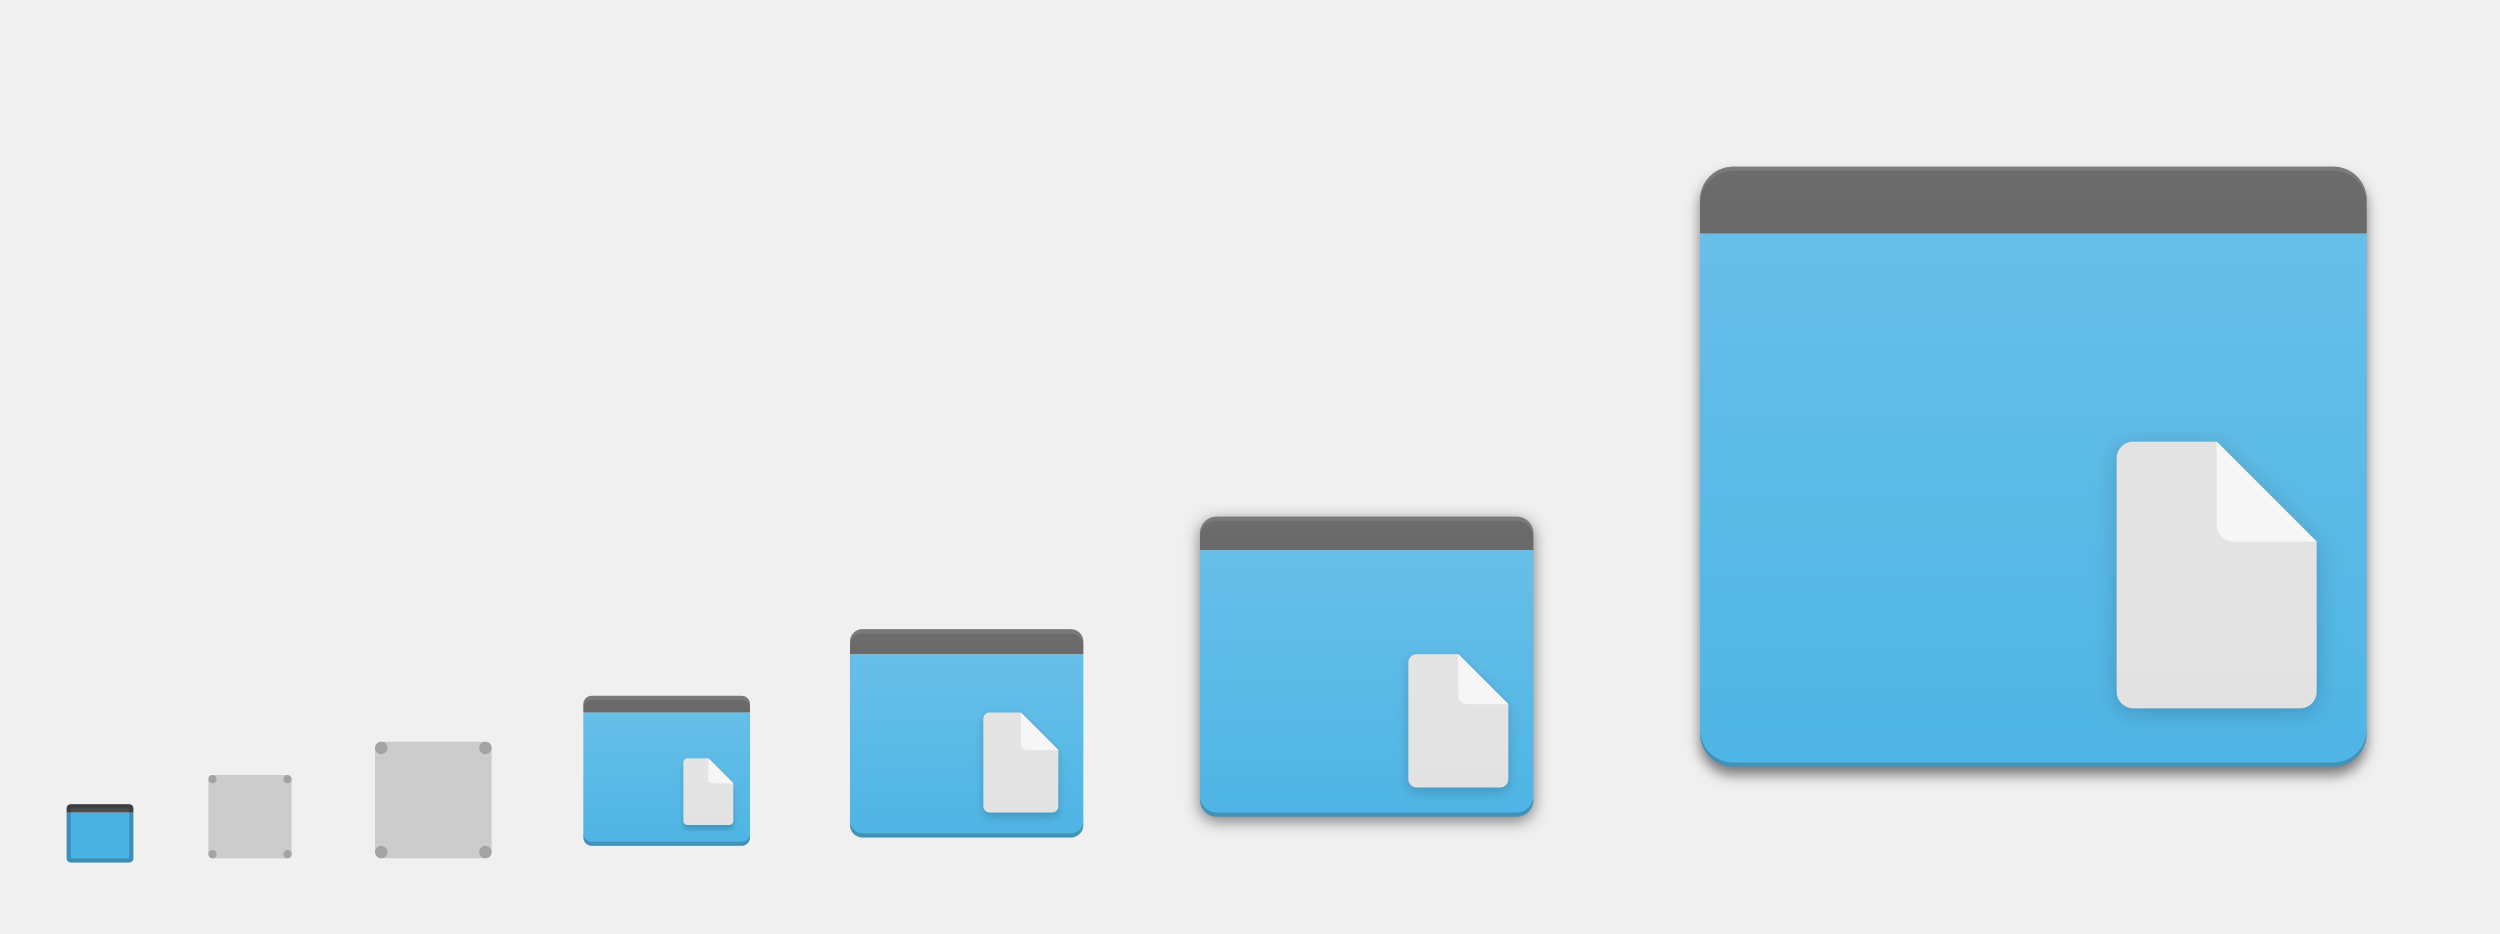
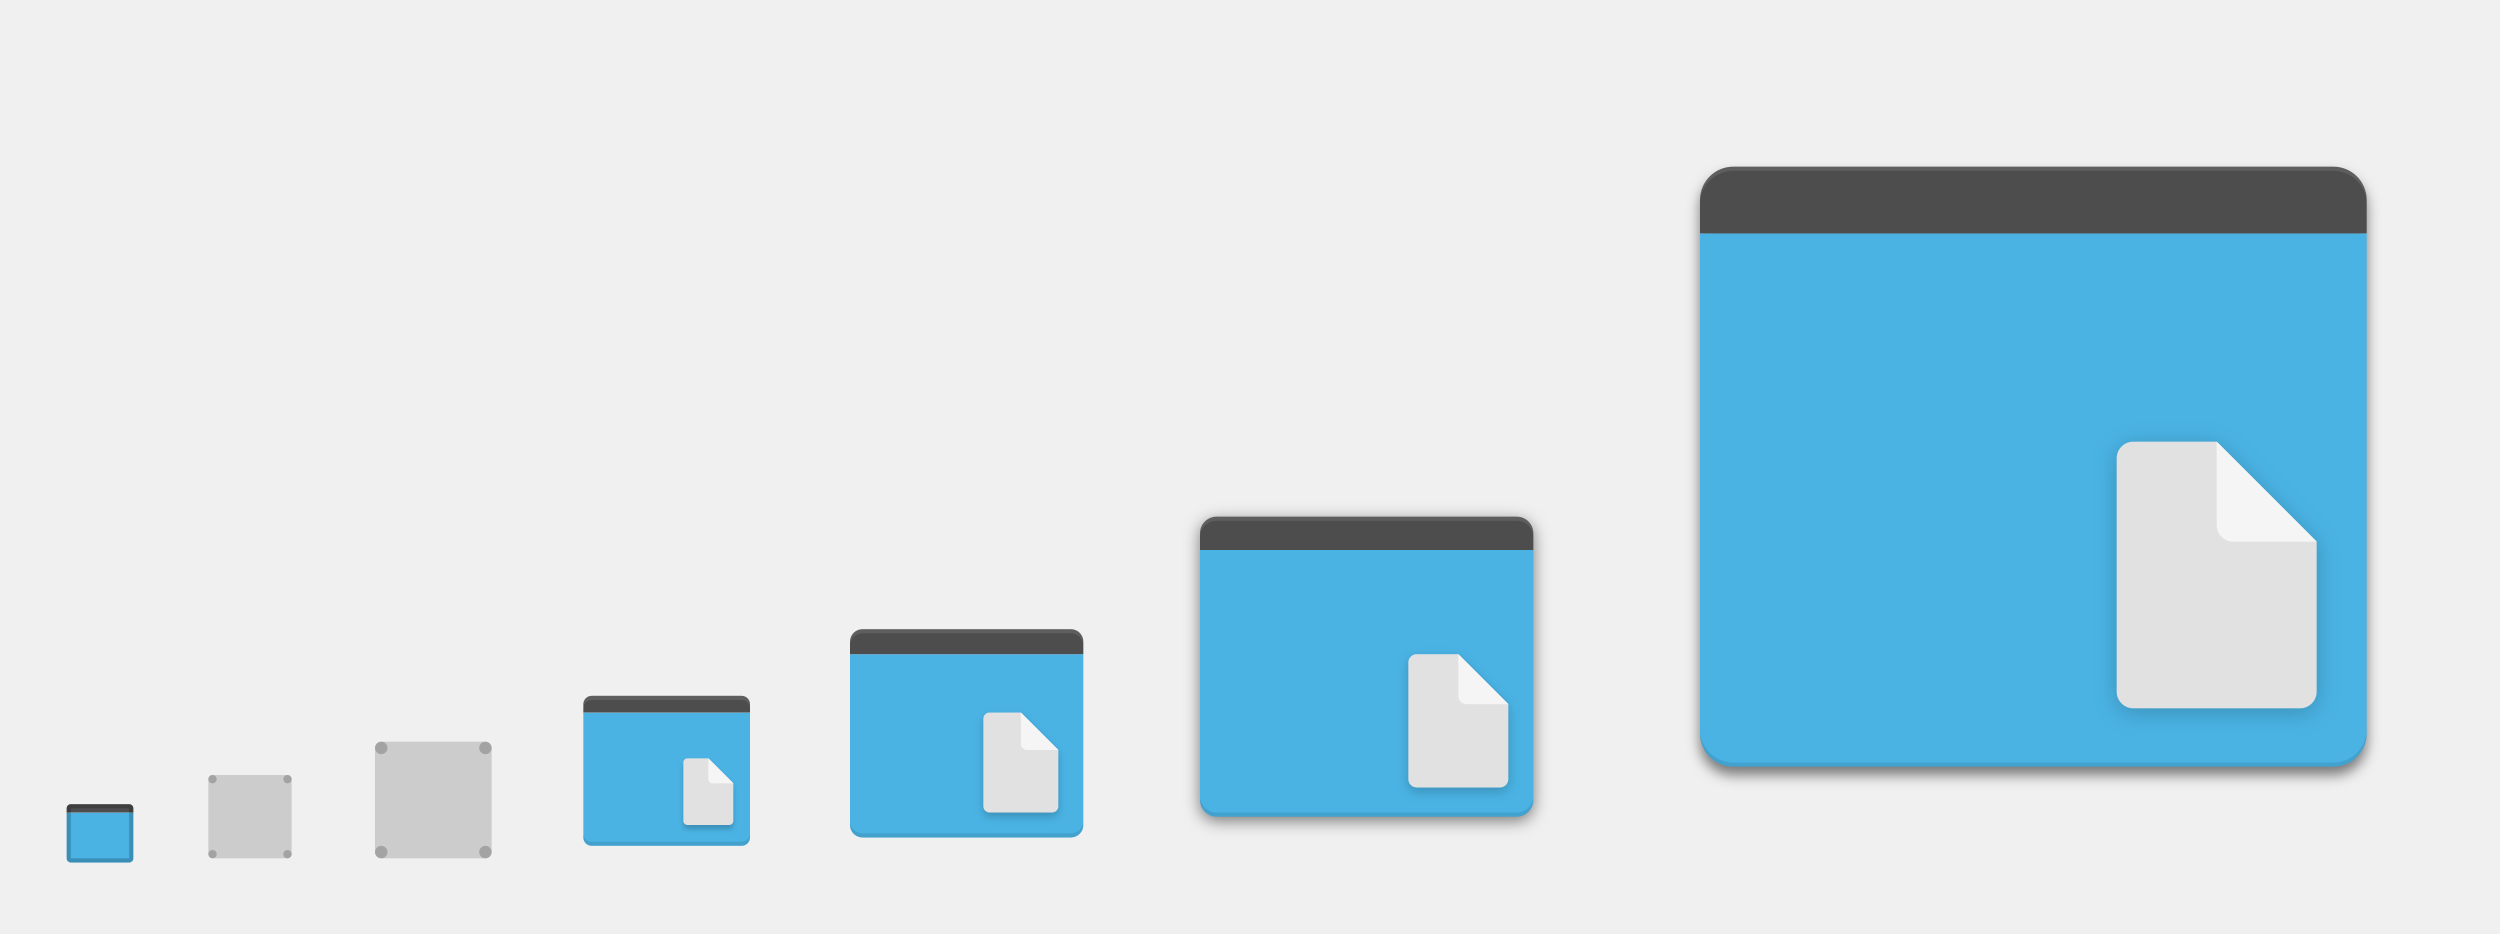
- <svg xmlns="http://www.w3.org/2000/svg" xmlns:xlink="http://www.w3.org/1999/xlink" width="600" height="224" id="svg11300" version="1.0" style="display:inline;enable-background:new">
+ <svg xmlns="http://www.w3.org/2000/svg" width="600" height="224" id="svg11300" version="1.0" style="display:inline;enable-background:new">
  <defs id="defs3">
-     <linearGradient id="linearGradient4199">
-       <stop style="stop-color:#ffffff;stop-opacity:1;" offset="0" id="stop4201" />
-       <stop style="stop-color:#ffffff;stop-opacity:0;" offset="1" id="stop4203" />
-     </linearGradient>
    <clipPath clipPathUnits="userSpaceOnUse" id="clipPath4016">
      <path style="fill:#000000;fill-opacity:1;stroke:none;display:inline;enable-background:new" d="m 17,269 c -0.554,0 -1,0.446 -1,1 l 0,1 0,11 c 0,0.554 0.446,1 1,1 l 14,0 c 0.554,0 1,-0.446 1,-1 l 0,-11 0,-1 c 0,-0.554 -0.446,-1 -1,-1 z" id="path4018" />
    </clipPath>
    <filter id="filter4068" x="-0.14" width="1.28" y="-0.105" height="1.21">
      <feGaussianBlur stdDeviation="1.05" id="feGaussianBlur4070" />
    </filter>
    <filter id="filter4170" x="-0.14" width="1.28" y="-0.105" height="1.21">
      <feGaussianBlur stdDeviation="2.8" id="feGaussianBlur4172" />
    </filter>
    <filter id="filter4182">
      <feGaussianBlur stdDeviation="1.9" id="feGaussianBlur4184" />
    </filter>
    <filter id="filter4186" x="-0.14" width="1.28" y="-0.105" height="1.21">
      <feGaussianBlur stdDeviation="1.4" id="feGaussianBlur4188" />
    </filter>
    <filter id="filter4190">
      <feGaussianBlur stdDeviation="1.52" id="feGaussianBlur4192" />
    </filter>
-     <linearGradient xlink:href="#linearGradient4199" id="linearGradient4205" x1="488" y1="16" x2="488" y2="208" gradientUnits="userSpaceOnUse" />
-     <linearGradient xlink:href="#linearGradient4199" id="linearGradient4218" x1="328" y1="112" x2="328" y2="208" gradientUnits="userSpaceOnUse" />
-     <linearGradient xlink:href="#linearGradient4199" id="linearGradient4231" x1="232" y1="144" x2="232" y2="208" gradientUnits="userSpaceOnUse" />
-     <linearGradient xlink:href="#linearGradient4199" id="linearGradient4251" x1="160" y1="160" x2="160" y2="208" gradientUnits="userSpaceOnUse" />
    <filter id="filter3833" x="-0.14" width="1.28" y="-0.105" height="1.21">
      <feGaussianBlur stdDeviation="0.7" id="feGaussianBlur3835" />
    </filter>
  </defs>
  <g style="display:inline" id="layer1" transform="translate(0,-76)">
    <g style="display:none" id="layer7">
      <text y="59.745" xml:space="preserve" x="15.007" style="font-size:18px;font-style:normal;font-variant:normal;font-weight:normal;font-stretch:normal;fill:#000000;fill-opacity:1;stroke:none;display:inline;enable-background:new;font-family:DejaVu Sans;-inkscape-font-specification:DejaVu Sans" id="context">
        <tspan style="font-style:normal;font-variant:normal;font-weight:normal;font-stretch:normal;font-family:DejaVu Sans;-inkscape-font-specification:DejaVu Sans" y="59.745" x="15.007" id="tspan3933">places</tspan>
      </text>
      <text y="59.745" xml:space="preserve" x="142.488" style="font-size:18px;font-style:normal;font-variant:normal;font-weight:bold;font-stretch:normal;text-align:start;line-height:125%;writing-mode:lr-tb;text-anchor:start;fill:#000000;fill-opacity:1;stroke:none;display:inline;enable-background:new;font-family:DejaVu Sans;-inkscape-font-specification:DejaVu Sans Bold" id="icon-name">
        <tspan style="font-size:18px;font-style:normal;font-variant:normal;font-weight:bold;font-stretch:normal;font-family:DejaVu Sans;-inkscape-font-specification:DejaVu Sans Bold" y="59.745" x="142.488" id="tspan3341">user-desktop</tspan>
      </text>
      <rect style="fill:#e9e9e9;fill-opacity:1;fill-rule:nonzero;stroke:none;stroke-width:2;marker:none;visibility:visible;display:inline;overflow:visible;enable-background:accumulate" id="rect16x16" width="16" height="16" x="-32" y="268" transform="scale(-1,1)" />
      <rect style="fill:#e9e9e9;fill-opacity:1;fill-rule:nonzero;stroke:none;stroke-width:2;marker:none;visibility:visible;display:inline;overflow:visible;enable-background:accumulate" id="rect24x24" width="24" height="24" x="-72" y="260" transform="scale(-1,1)" />
      <rect style="fill:#e9e9e9;fill-opacity:1;fill-rule:nonzero;stroke:none;stroke-width:2;marker:none;visibility:visible;display:inline;overflow:visible;enable-background:accumulate" id="rect32x32" width="32" height="32" x="-120" y="252" transform="scale(-1,1)" />
      <rect y="236" x="-184" height="48" width="48" id="rect48x48" style="fill:#e9e9e9;fill-opacity:1;fill-rule:nonzero;stroke:none;stroke-width:2;marker:none;visibility:visible;display:inline;overflow:visible;enable-background:accumulate" transform="scale(-1,1)" />
      <rect style="fill:#e9e9e9;fill-opacity:1;fill-rule:nonzero;stroke:none;stroke-width:2;marker:none;visibility:visible;display:inline;overflow:visible;enable-background:accumulate" id="rect256x256" width="192" height="192" x="-584" y="92" transform="scale(-1,1)" />
      <rect y="188" x="-376" height="96" width="96" id="rect3949" style="fill:#e9e9e9;fill-opacity:1;fill-rule:nonzero;stroke:none;stroke-width:2;marker:none;visibility:visible;display:inline;overflow:visible;enable-background:accumulate" transform="scale(-1,1)" />
      <rect style="fill:#e9e9e9;fill-opacity:1;fill-rule:nonzero;stroke:none;stroke-width:2;marker:none;visibility:visible;display:inline;overflow:visible;enable-background:accumulate" id="rect3951" width="64" height="64" x="-264" y="220" transform="scale(-1,1)" />
    </g>
    <g id="layer6" style="display:inline">
      <path style="fill:#4ab3e4;fill-opacity:1;stroke:none" d="m 204,233 0,41 c 0,1.662 1.338,3 3,3 l 50,0 c 1.662,0 3,-1.338 3,-3 l 0,-41 -56,0 z" id="rect4229" />
      <path style="fill:#4d4d4d;fill-opacity:1;stroke:none" d="M 207 151 C 205.338 151 204 152.338 204 154 L 204 157 L 260 157 L 260 154 C 260 152.338 258.662 151 257 151 L 207 151 z " transform="translate(0,76)" id="rect4039" />
      <rect ry="1" rx="1" y="-70" x="-282" height="20" width="20" id="rect4243" style="fill:#cccccc;fill-opacity:1;stroke:none" transform="matrix(0,-1,-1,0,0,0)" />
-       <path d="m 42,8 c 0,1.105 -0.895,2 -2,2 -1.105,0 -2,-0.895 -2,-2 0,-1.105 0.895,-2 2,-2 1.105,0 2,0.895 2,2 z" id="path4245" style="opacity:0.2;fill:#000000;fill-opacity:1;stroke:none" transform="matrix(0.5,0,0,0.5,49,259)" />
-       <path transform="matrix(0.5,0,0,0.5,31,277)" style="opacity:0.2;fill:#000000;fill-opacity:1;stroke:none" id="path4247" d="m 42,8 c 0,1.105 -0.895,2 -2,2 -1.105,0 -2,-0.895 -2,-2 0,-1.105 0.895,-2 2,-2 1.105,0 2,0.895 2,2 z" />
-       <path transform="matrix(0.5,0,0,-0.5,49,285)" style="opacity:0.2;fill:#000000;fill-opacity:1;stroke:none" id="path4249" d="m 42,8 c 0,1.105 -0.895,2 -2,2 -1.105,0 -2,-0.895 -2,-2 0,-1.105 0.895,-2 2,-2 1.105,0 2,0.895 2,2 z" />
-       <path d="m 42,8 c 0,1.105 -0.895,2 -2,2 -1.105,0 -2,-0.895 -2,-2 0,-1.105 0.895,-2 2,-2 1.105,0 2,0.895 2,2 z" id="path4251" style="opacity:0.2;fill:#000000;fill-opacity:1;stroke:none" transform="matrix(0.5,0,0,-0.5,31,267)" />
+       <path d="m 42,8 a 2,2 0 0 1 -2,2 2,2 0 0 1 -2,-2 2,2 0 0 1 2,-2 2,2 0 0 1 2,2 z" id="path4245" style="opacity:0.2;fill:#000000;fill-opacity:1;stroke:none" transform="matrix(0.5,0,0,0.5,49,259)" />
+       <path transform="matrix(0.5,0,0,0.5,31,277)" style="opacity:0.2;fill:#000000;fill-opacity:1;stroke:none" id="path4247" d="m 42,8 a 2,2 0 0 1 -2,2 2,2 0 0 1 -2,-2 2,2 0 0 1 2,-2 2,2 0 0 1 2,2 z" />
+       <path transform="matrix(0.5,0,0,-0.5,49,285)" style="opacity:0.2;fill:#000000;fill-opacity:1;stroke:none" id="path4249" d="m 42,8 a 2,2 0 0 1 -2,2 2,2 0 0 1 -2,-2 2,2 0 0 1 2,-2 2,2 0 0 1 2,2 z" />
+       <path d="m 42,8 a 2,2 0 0 1 -2,2 2,2 0 0 1 -2,-2 2,2 0 0 1 2,-2 2,2 0 0 1 2,2 z" id="path4251" style="opacity:0.2;fill:#000000;fill-opacity:1;stroke:none" transform="matrix(0.5,0,0,-0.5,31,267)" />
      <rect transform="matrix(0,-1,-1,0,0,0)" style="fill:#cccccc;fill-opacity:1;stroke:none" id="rect4255" width="28" height="28" x="-282" y="-118" rx="1.5" ry="1.5" />
-       <path transform="matrix(0.75,0,0,0.75,86.5,249.5)" style="opacity:0.2;fill:#000000;fill-opacity:1;stroke:none" id="path4257" d="m 42,8 c 0,1.105 -0.895,2 -2,2 -1.105,0 -2,-0.895 -2,-2 0,-1.105 0.895,-2 2,-2 1.105,0 2,0.895 2,2 z" />
-       <path d="m 42,8 c 0,1.105 -0.895,2 -2,2 -1.105,0 -2,-0.895 -2,-2 0,-1.105 0.895,-2 2,-2 1.105,0 2,0.895 2,2 z" id="path4259" style="opacity:0.2;fill:#000000;fill-opacity:1;stroke:none" transform="matrix(0.75,0,0,0.75,61.5,249.5)" />
-       <path transform="matrix(0.75,0,0,0.75,61.5,274.5)" style="opacity:0.2;fill:#000000;fill-opacity:1;stroke:none" id="path4261" d="m 42,8 c 0,1.105 -0.895,2 -2,2 -1.105,0 -2,-0.895 -2,-2 0,-1.105 0.895,-2 2,-2 1.105,0 2,0.895 2,2 z" />
-       <path d="m 42,8 c 0,1.105 -0.895,2 -2,2 -1.105,0 -2,-0.895 -2,-2 0,-1.105 0.895,-2 2,-2 1.105,0 2,0.895 2,2 z" id="path4263" style="opacity:0.2;fill:#000000;fill-opacity:1;stroke:none" transform="matrix(0.75,0,0,0.75,86.5,274.5)" />
+       <path transform="matrix(0.75,0,0,0.75,86.5,249.5)" style="opacity:0.2;fill:#000000;fill-opacity:1;stroke:none" id="path4257" d="m 42,8 a 2,2 0 0 1 -2,2 2,2 0 0 1 -2,-2 2,2 0 0 1 2,-2 2,2 0 0 1 2,2 z" />
+       <path d="m 42,8 a 2,2 0 0 1 -2,2 2,2 0 0 1 -2,-2 2,2 0 0 1 2,-2 2,2 0 0 1 2,2 z" id="path4259" style="opacity:0.2;fill:#000000;fill-opacity:1;stroke:none" transform="matrix(0.75,0,0,0.75,61.5,249.5)" />
+       <path transform="matrix(0.75,0,0,0.75,61.5,274.5)" style="opacity:0.2;fill:#000000;fill-opacity:1;stroke:none" id="path4261" d="m 42,8 a 2,2 0 0 1 -2,2 2,2 0 0 1 -2,-2 2,2 0 0 1 2,-2 2,2 0 0 1 2,2 z" />
+       <path d="m 42,8 a 2,2 0 0 1 -2,2 2,2 0 0 1 -2,-2 2,2 0 0 1 2,-2 2,2 0 0 1 2,2 z" id="path4263" style="opacity:0.2;fill:#000000;fill-opacity:1;stroke:none" transform="matrix(0.75,0,0,0.75,86.5,274.5)" />
      <path style="fill:#4ab3e4;fill-opacity:1;stroke:none;display:inline;enable-background:new" d="m 16,271 0,11 c 0,0.554 0.446,1 1,1 l 14,0 c 0.554,0 1,-0.446 1,-1 l 0,-11 z" id="rect4265" />
      <path style="fill:#4ab3e4;fill-opacity:1;stroke:none" d="m 140,247 0,30 c 0,1.108 0.892,2 2,2 l 36,0 c 1.108,0 2,-0.892 2,-2 l 0,-30 z" id="rect4203" />
      <path style="fill:#4d4d4d;fill-opacity:1;stroke:none" d="m 142,243 c -1.108,0 -2,0.892 -2,2 l 0,2 40,0 0,-2 c 0,-1.108 -0.892,-2 -2,-2 z" id="rect3328" />
      <path style="opacity:0.1;fill:#ffffff;fill-opacity:1;stroke:none" d="m 142,243 c -1.108,0 -2,0.892 -2,2 l 0,1 c 0,-1.108 0.892,-2 2,-2 l 36,0 c 1.108,0 2,0.892 2,2 l 0,-1 c 0,-1.108 -0.892,-2 -2,-2 z" id="path3345" />
-       <path id="path4118" d="m 142,279 c -1.108,0 -2,-0.892 -2,-2 l 0,-1 c 0,1.108 0.892,2 2,2 l 36,0 c 1.108,0 2,-0.892 2,-2 l 0,1 c 0,1.108 -0.892,2 -2,2 z" style="opacity:0.2;fill:#000000;fill-opacity:1;stroke:none" />
+       <path id="path4118" d="m 142,279 c -1.108,0 -2,-0.892 -2,-2 l 0,-1 c 0,1.108 0.892,2 2,2 l 36,0 c 1.108,0 2,-0.892 2,-2 l 0,1 c 0,1.108 -0.892,2 -2,2 z" style="opacity:0.1;fill:#000000;fill-opacity:1;stroke:none" />
      <path style="opacity:0.2;fill:#000000;fill-opacity:1;stroke:none;display:inline;enable-background:new;filter:url(#filter3833)" d="m 165,259 c -0.554,0 -1,0.446 -1,1 l 0,14 c 0,0.554 0.446,1 1,1 l 10,0 c 0.554,0 1,-0.446 1,-1 l 0,-9 -6,-6 z" id="path4155" />
      <path style="fill:#e1e1e1;fill-opacity:1;stroke:none;display:inline;enable-background:new" d="m 165,258 c -0.554,0 -1,0.446 -1,1 l 0,14 c 0,0.554 0.446,1 1,1 l 10,0 c 0.554,0 1,-0.446 1,-1 l 0,-9 -6,-6 z" id="rect4137" />
      <path style="fill:#f5f5f5;fill-opacity:1;stroke:none;display:inline;enable-background:new" d="m 170,258 0,5 c 0,0.552 0.448,1 1,1 l 5,0 z" id="path4147" />
      <path style="fill:#4d4d4d;fill-opacity:1;stroke:none;display:inline;enable-background:new" d="m 17,269 c -0.554,0 -1,0.446 -1,1 l 0,1 16,0 0,-1 c 0,-0.554 -0.446,-1 -1,-1 z" id="rect3228" />
      <path style="opacity:0.2;fill:none;stroke:#000000;stroke-width:2;stroke-miterlimit:4;stroke-opacity:1;stroke-dasharray:none;display:inline;enable-background:new" d="m 17,269 c -0.554,0 -1,0.446 -1,1 l 0,1 0,11 c 0,0.554 0.446,1 1,1 l 14,0 c 0.554,0 1,-0.446 1,-1 l 0,-11 0,-1 c 0,-0.554 -0.446,-1 -1,-1 z" id="path3236" clip-path="url(#clipPath4016)" />
      <path style="fill:#ffffff;fill-opacity:1;stroke:none;opacity:0.1" d="M 207 151 C 205.338 151 204 152.338 204 154 L 204 155 C 204 153.338 205.338 152 207 152 L 257 152 C 258.662 152 260 153.338 260 155 L 260 154 C 260 152.338 258.662 151 257 151 L 207 151 z " transform="translate(0,76)" id="path4048" />
-       <path id="path4053" d="m 207,277 c -1.662,0 -3,-1.338 -3,-3 l 0,-1 c 0,1.662 1.338,3 3,3 l 50,0 c 1.662,0 3,-1.338 3,-3 l 0,1 c 0,1.662 -1.338,3 -3,3 l -50,0 z" style="opacity:0.2;fill:#000000;fill-opacity:1;stroke:none" />
+       <path id="path4053" d="m 207,277 c -1.662,0 -3,-1.338 -3,-3 l 0,-1 c 0,1.662 1.338,3 3,3 l 50,0 c 1.662,0 3,-1.338 3,-3 l 0,1 c 0,1.662 -1.338,3 -3,3 l -50,0 z" style="opacity:0.1;fill:#000000;fill-opacity:1;stroke:none" />
      <path style="opacity:0.2;fill:#000000;fill-opacity:1;stroke:none;display:inline;filter:url(#filter4068);enable-background:new" d="m 237.5,248 c -0.831,0 -1.5,0.669 -1.5,1.5 l 0,21 c 0,0.831 0.669,1.5 1.5,1.5 l 15,0 c 0.831,0 1.5,-0.669 1.5,-1.5 l 0,-13.5 -9,-9 -7.5,0 z" id="path4059" />
      <path id="path4055" d="m 237.5,247 c -0.831,0 -1.5,0.669 -1.5,1.5 l 0,21 c 0,0.831 0.669,1.5 1.5,1.5 l 15,0 c 0.831,0 1.5,-0.669 1.5,-1.5 l 0,-13.5 -9,-9 z" style="fill:#e1e1e1;fill-opacity:1;stroke:none;display:inline;enable-background:new" />
      <path id="path4057" d="m 245,247 0,7.5 c 0,0.828 0.672,1.5 1.5,1.5 l 7.5,0 z" style="fill:#f5f5f5;fill-opacity:1;stroke:none;display:inline;enable-background:new" />
      <path style="opacity:0.5;fill:#000000;fill-opacity:1;stroke:none;filter:url(#filter4182)" d="m 292,201 c -2.216,0 -4,1.784 -4,4 l 0,4 0,60 c 0,2.216 1.784,4 4,4 l 72,0 c 2.216,0 4,-1.784 4,-4 l 0,-60 0,-4 c 0,-2.216 -1.784,-4 -4,-4 l -72,0 z" id="path4114" />
      <path id="path4083" d="m 288,208 0,60 c 0,2.216 1.784,4 4,4 l 72,0 c 2.216,0 4,-1.784 4,-4 l 0,-60 z" style="fill:#4ab3e4;fill-opacity:1;stroke:none" />
      <path id="path4085" d="m 292,200 c -2.216,0 -4,1.784 -4,4 l 0,4 80,0 0,-4 c 0,-2.216 -1.784,-4 -4,-4 z" style="fill:#4d4d4d;fill-opacity:1;stroke:none" />
      <path style="opacity:0.1;fill:#ffffff;fill-opacity:1;stroke:none" d="m 292,200 c -2.216,0 -4,1.784 -4,4 l 0,1 c 0,-2.216 1.784,-4 4,-4 l 72,0 c 2.216,0 4,1.784 4,4 l 0,-1 c 0,-2.216 -1.784,-4 -4,-4 l -72,0 z" id="path4087" />
-       <path style="opacity:0.2;fill:#000000;fill-opacity:1;stroke:none" d="m 288,267 0,1 c 0,2.216 1.784,4 4,4 l 72,0 c 2.216,0 4,-1.784 4,-4 l 0,-1 c 0,2.216 -1.784,4 -4,4 l -72,0 c -2.216,0 -4,-1.784 -4,-4 z" id="path4089" />
+       <path style="opacity:0.1;fill:#000000;fill-opacity:1;stroke:none" d="m 288,267 0,1 c 0,2.216 1.784,4 4,4 l 72,0 c 2.216,0 4,-1.784 4,-4 l 0,-1 c 0,2.216 -1.784,4 -4,4 l -72,0 c -2.216,0 -4,-1.784 -4,-4 z" id="path4089" />
      <path id="path4091" d="m 340,234 c -1.108,0 -2,0.892 -2,2 l 0,28 c 0,1.108 0.892,2 2,2 l 20,0 c 1.108,0 2,-0.892 2,-2 l 0,-18 -12,-12 z" style="opacity:0.2;fill:#000000;fill-opacity:1;stroke:none;display:inline;filter:url(#filter4186);enable-background:new" />
      <path id="path4093" d="m 340,233 c -1.108,0 -2,0.892 -2,2 l 0,28 c 0,1.108 0.892,2 2,2 l 20,0 c 1.108,0 2,-0.892 2,-2 l 0,-18 -12,-12 z" style="fill:#e1e1e1;fill-opacity:1;stroke:none;display:inline;enable-background:new" />
      <path id="path4095" d="m 350,233 0,10 c 0,1.105 0.895,2 2,2 l 10,0 z" style="fill:#f5f5f5;fill-opacity:1;stroke:none;display:inline;enable-background:new" />
      <path id="path4136" d="m 416,118 c -4.432,0 -8,3.568 -8,8 l 0,8 0,120 c 0,4.432 3.568,8 8,8 l 144,0 c 4.432,0 8,-3.568 8,-8 l 0,-120 0,-8 c 0,-4.432 -3.568,-8 -8,-8 l -144,0 z" style="opacity:0.5;fill:#000000;fill-opacity:1;stroke:none;filter:url(#filter4190)" />
      <path style="fill:#4ab3e4;fill-opacity:1;stroke:none" d="m 408,132 0,120 c 0,4.432 3.568,8 8,8 l 144,0 c 4.432,0 8,-3.568 8,-8 l 0,-120 z" id="path4138" />
      <path style="fill:#4d4d4d;fill-opacity:1;stroke:none" d="m 416,116 c -4.432,0 -8,3.568 -8,8 l 0,8 160,0 0,-8 c 0,-4.432 -3.568,-8 -8,-8 z" id="path4140" />
      <path style="opacity:0.1;fill:#ffffff;fill-opacity:1;stroke:none" d="M 416 40 C 411.568 40 408 43.568 408 48 L 408 49 C 408 44.568 411.568 41 416 41 L 560 41 C 564.432 41 568 44.568 568 49 L 568 48 C 568 43.568 564.432 40 560 40 L 416 40 z " transform="translate(0,76)" id="path4142" />
-       <path style="opacity:0.2;fill:#000000;fill-opacity:1;stroke:none" d="M 408 175 L 408 176 C 408 180.432 411.568 184 416 184 L 560 184 C 564.432 184 568 180.432 568 176 L 568 175 C 568 179.432 564.432 183 560 183 L 416 183 C 411.568 183 408 179.432 408 175 z " transform="translate(0,76)" id="path4144" />
+       <path style="opacity:0.1;fill:#000000;fill-opacity:1;stroke:none" d="M 408 175 L 408 176 C 408 180.432 411.568 184 416 184 L 560 184 C 564.432 184 568 180.432 568 176 L 568 175 C 568 179.432 564.432 183 560 183 L 416 183 C 411.568 183 408 179.432 408 175 z " transform="translate(0,76)" id="path4144" />
      <path style="opacity:0.2;fill:#000000;fill-opacity:1;stroke:none;display:inline;filter:url(#filter4170);enable-background:new" d="m 512,183 c -2.216,0 -4,1.784 -4,4 l 0,56 c 0,2.216 1.784,4 4,4 l 40,0 c 2.216,0 4,-1.784 4,-4 l 0,-36 -24,-24 z" id="path4146" />
      <path style="fill:#e1e1e1;fill-opacity:1;stroke:none;display:inline;enable-background:new" d="m 512,182 c -2.216,0 -4,1.784 -4,4 l 0,56 c 0,2.216 1.784,4 4,4 l 40,0 c 2.216,0 4,-1.784 4,-4 l 0,-36 -24,-24 z" id="path4148" />
      <path style="fill:#f5f5f5;fill-opacity:1;stroke:none;display:inline;enable-background:new" d="m 532,182 0,20 c 0,2.209 1.791,4 4,4 l 20,0 z" id="path4150" />
-       <path style="fill:url(#linearGradient4205);fill-opacity:1;stroke:none;opacity:0.2" d="M 416 40 C 411.568 40 408 43.568 408 48 L 408 56 L 408 176 C 408 180.432 411.568 184 416 184 L 560 184 C 564.432 184 568 180.432 568 176 L 568 56 L 568 48 C 568 43.568 564.432 40 560 40 L 416 40 z " transform="translate(0,76)" id="path4194" />
-       <path style="fill:url(#linearGradient4218);fill-opacity:1;stroke:none;opacity:0.2" d="M 292 124 C 289.784 124 288 125.784 288 128 L 288 132 L 288 192 C 288 194.216 289.784 196 292 196 L 364 196 C 366.216 196 368 194.216 368 192 L 368 132 L 368 128 C 368 125.784 366.216 124 364 124 L 292 124 z " transform="translate(0,76)" id="path4207" />
-       <path style="fill:url(#linearGradient4231);fill-opacity:1;stroke:none;opacity:0.2" d="M 207 151 C 205.338 151 204 152.338 204 154 L 204 157 L 204 198 C 204 199.662 205.338 201 207 201 L 257 201 C 258.662 201 260 199.662 260 198 L 260 157 L 260 154 C 260 152.338 258.662 151 257 151 L 207 151 z " transform="translate(0,76)" id="path4220" />
-       <path style="fill:url(#linearGradient4251);fill-opacity:1;stroke:none;opacity:0.2" d="M 142 167 C 140.892 167 140 167.892 140 169 L 140 171 L 140 201 C 140 202.108 140.892 203 142 203 L 178 203 C 179.108 203 180 202.108 180 201 L 180 171 L 180 169 C 180 167.892 179.108 167 178 167 L 142 167 z " id="path4240" transform="translate(0,76)" />
    </g>
  </g>
</svg>
